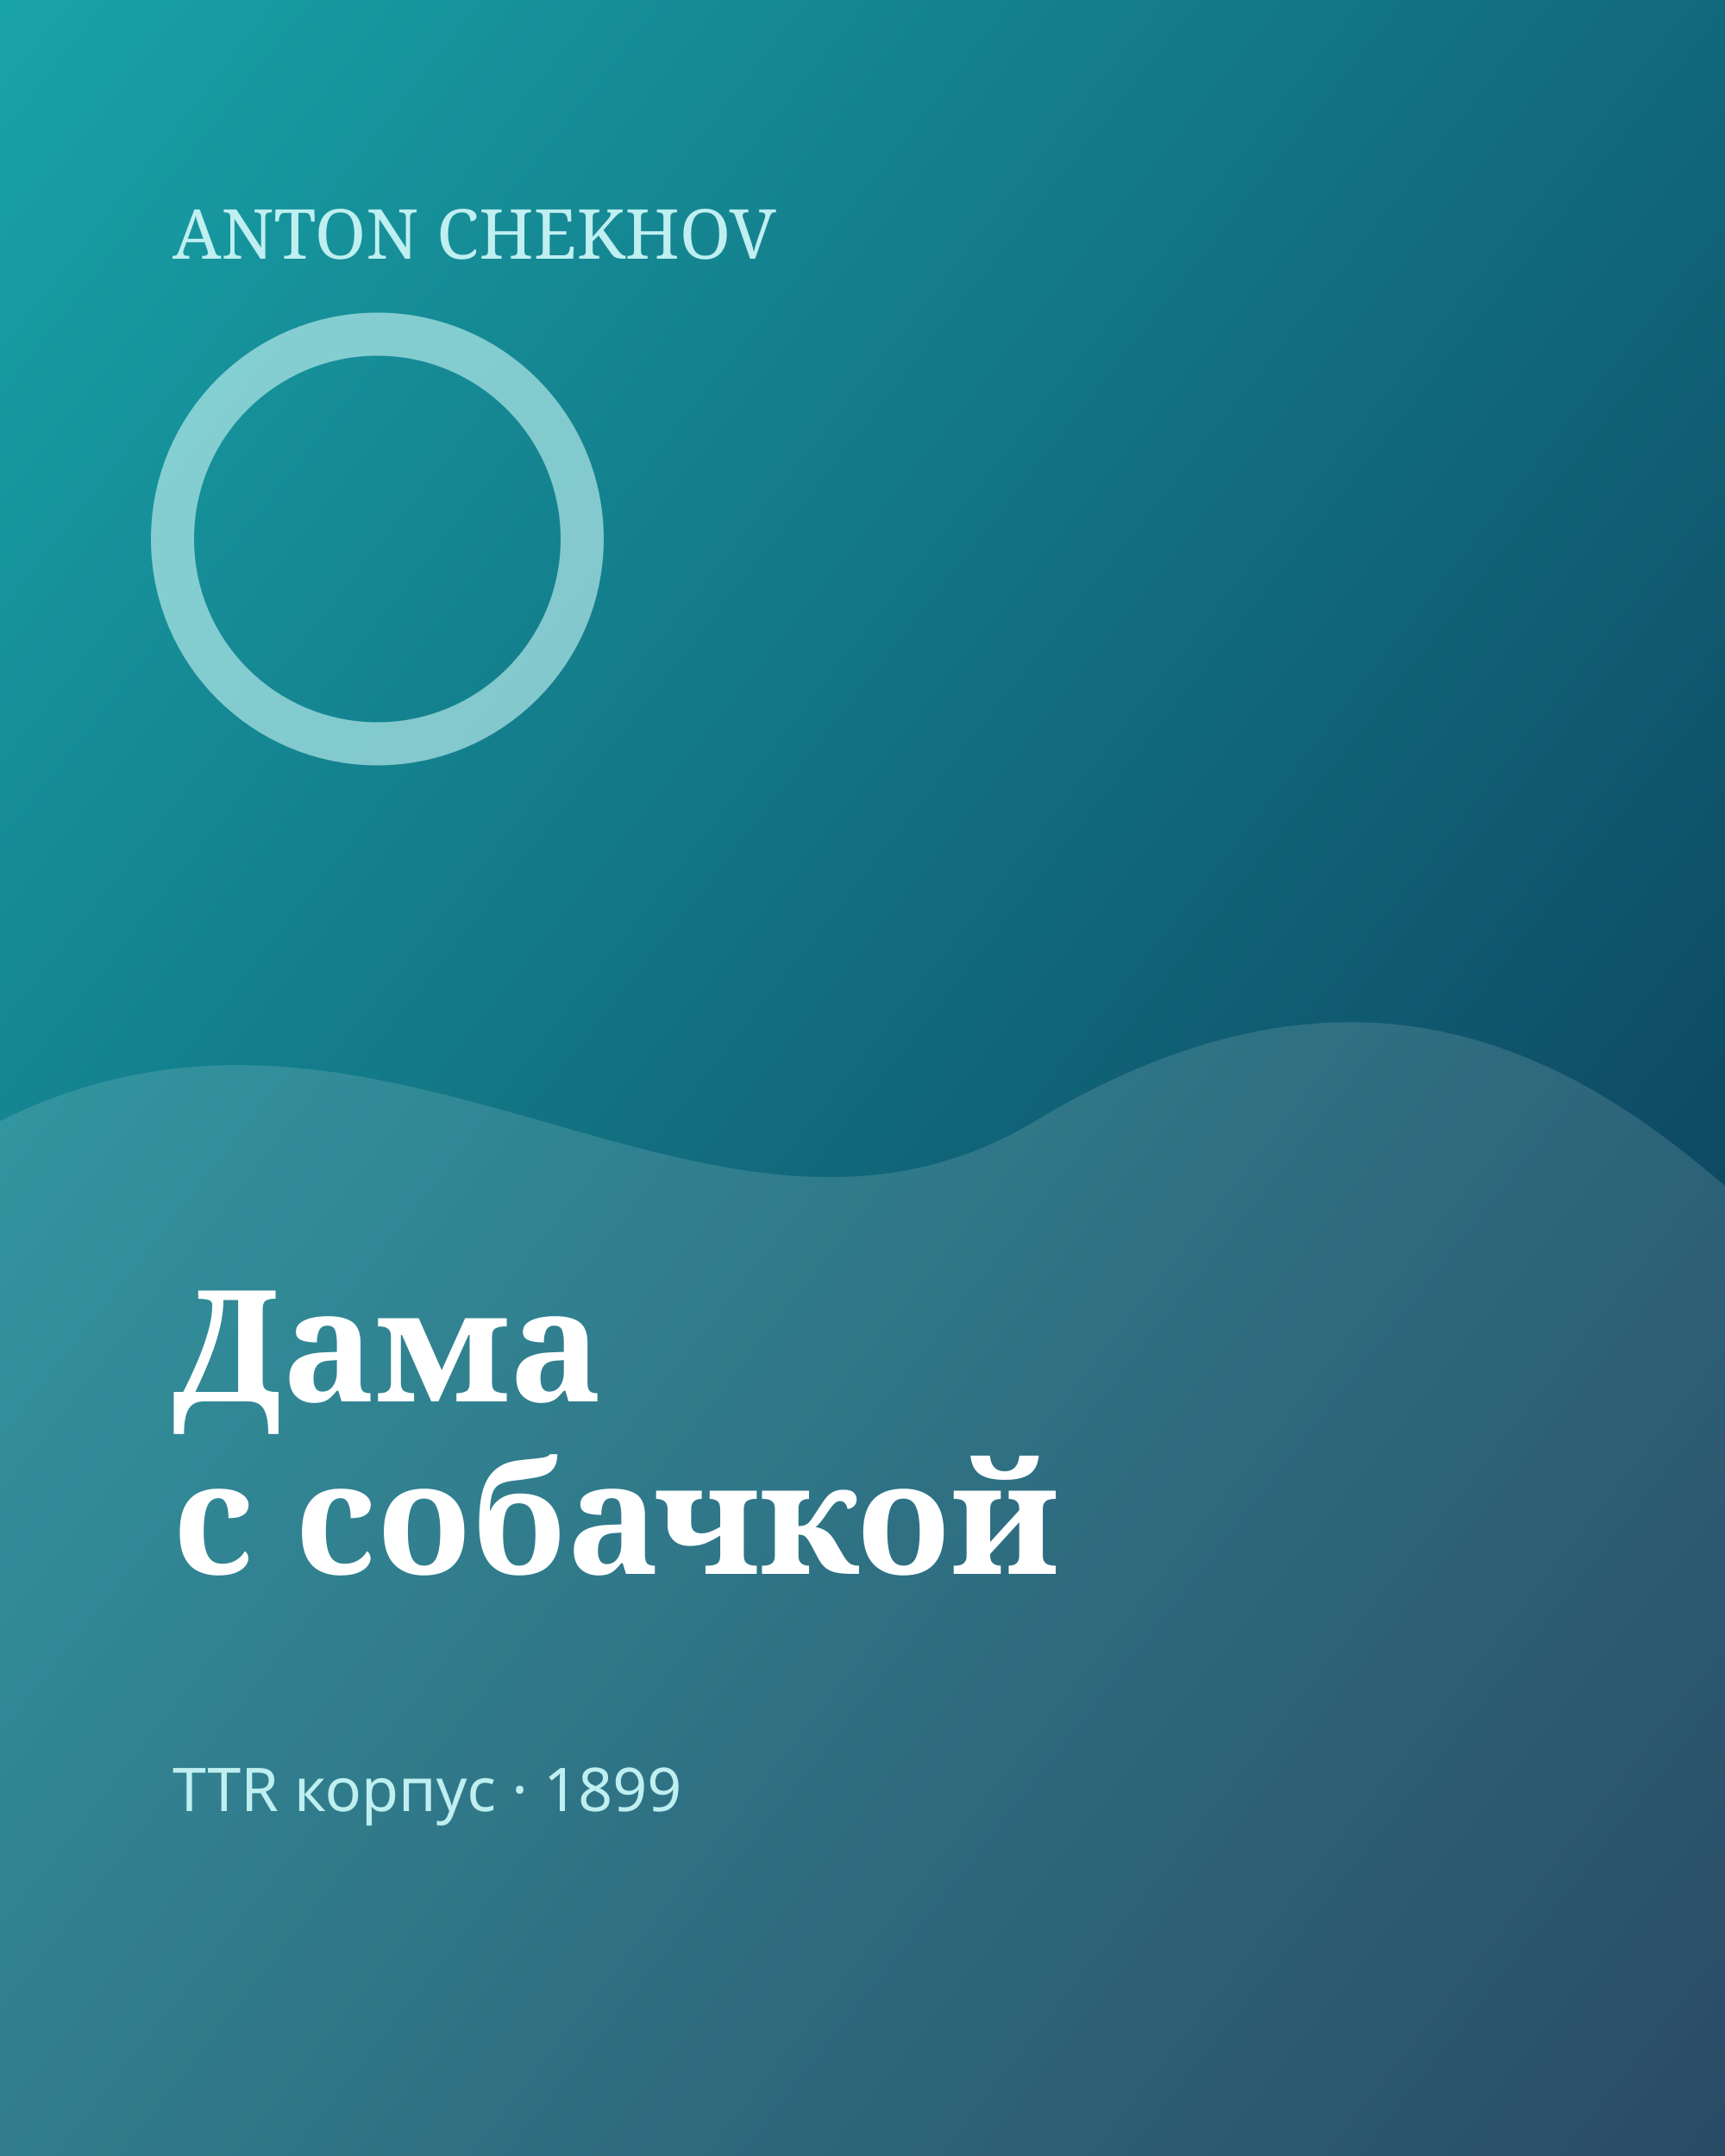
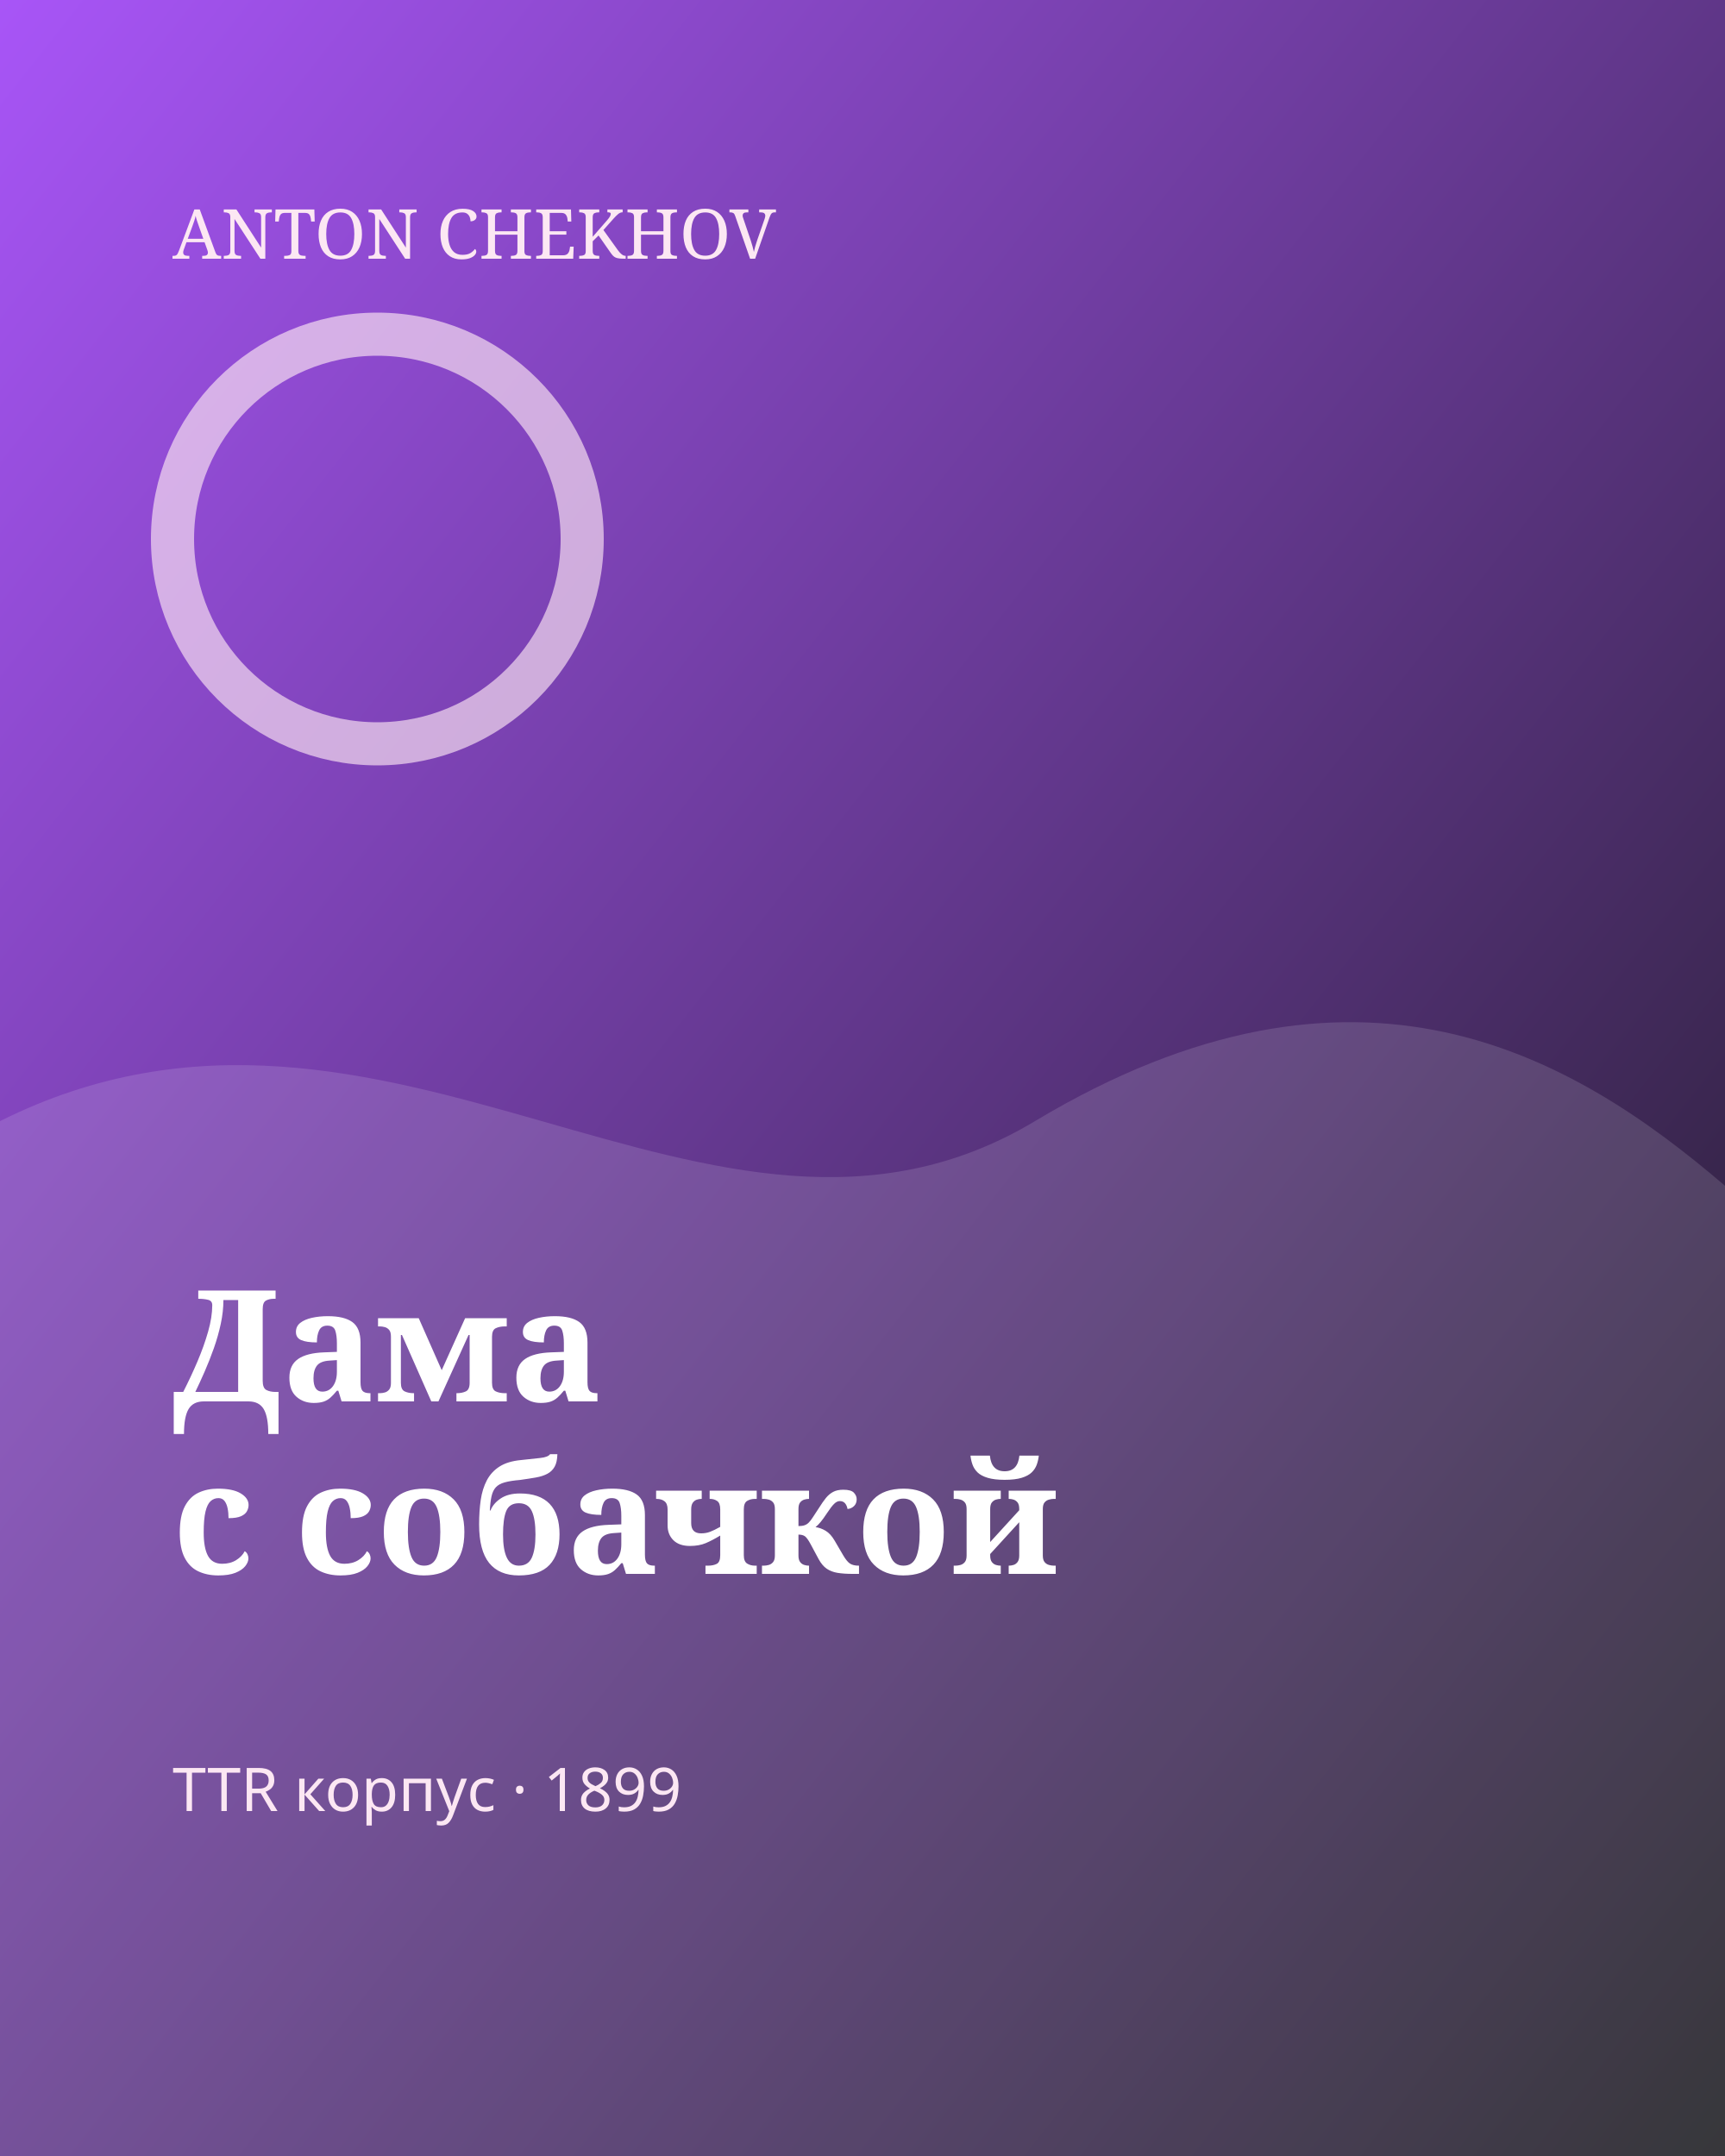
<svg xmlns="http://www.w3.org/2000/svg" width="800" height="1000" viewBox="0 0 800 1000">
  <defs>
    <linearGradient id="g" y2="1">
-       <stop stop-color="#18A3A8" />
-       <stop offset="1" stop-color="#0B2F4F" />
+       <stop stop-color="#A855F7" />
+       <stop offset="1" stop-color="#18181B" />
    </linearGradient>
  </defs>
  <rect width="800" height="1000" fill="url(#g)" />
-   <path d="M0 520c180-90 330 90 480 0s250-30 320 30v450H0z" fill="#F3F8FA" opacity=".14" />
-   <circle cx="175" cy="250" r="95" fill="none" stroke="#BFEFF0" stroke-width="20" opacity=".65" />
-   <text x="80" y="120" fill="#BFEFF0" font-family="serif" font-size="32">ANTON CHEKHOV</text>
+   <path d="M0 520c180-90 330 90 480 0s250-30 320 30v450H0z" fill="#FAF5FF" opacity=".14" />
+   <circle cx="175" cy="250" r="95" fill="none" stroke="#FCE7F3" stroke-width="20" opacity=".65" />
+   <text x="80" y="120" fill="#FCE7F3" font-family="serif" font-size="32">ANTON CHEKHOV</text>
  <text x="80" y="650" fill="white" font-family="serif" font-size="72" font-weight="700">Дама</text>
  <text x="80" y="730" fill="white" font-family="serif" font-size="72" font-weight="700">с собачкой</text>
-   <text x="80" y="840" fill="#BFEFF0" font-family="sans-serif" font-size="28">TTR корпус · 1899</text>
+   <text x="80" y="840" fill="#FCE7F3" font-family="sans-serif" font-size="28">TTR корпус · 1899</text>
</svg>
